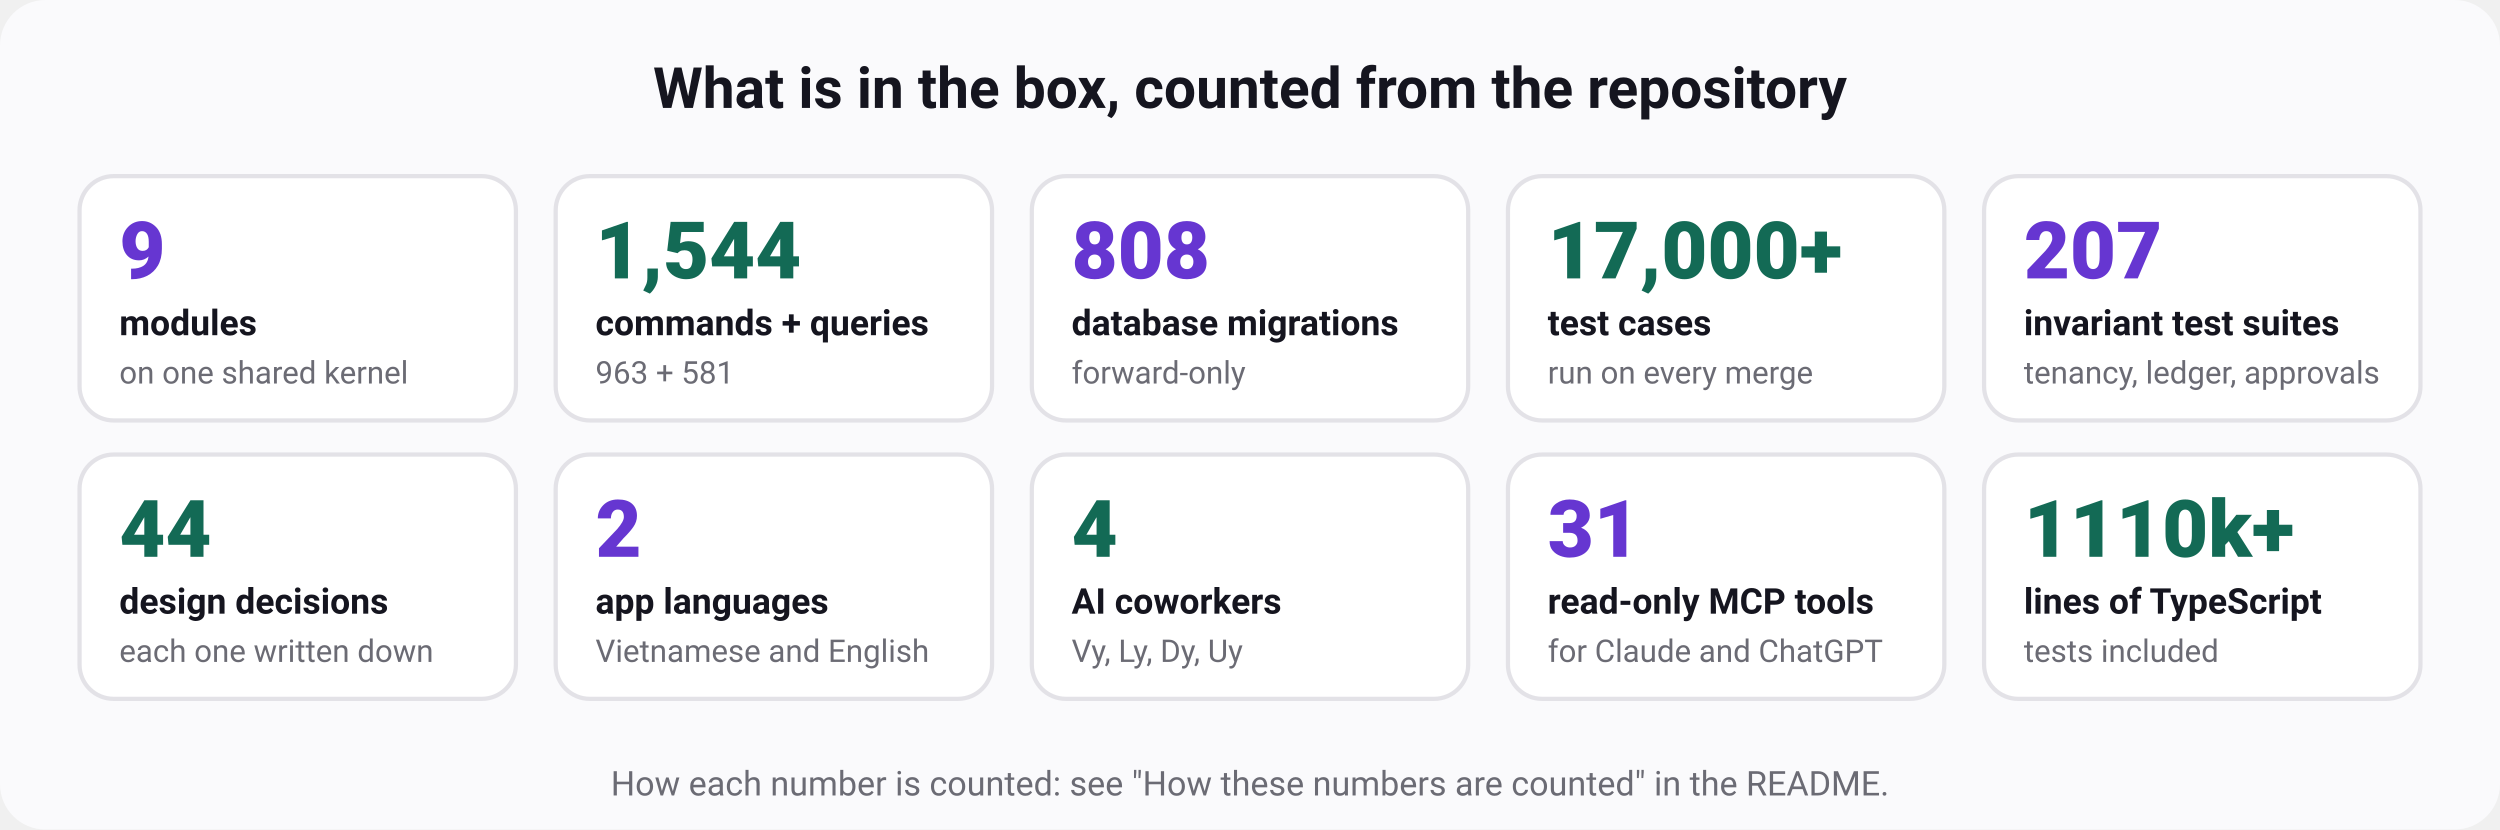
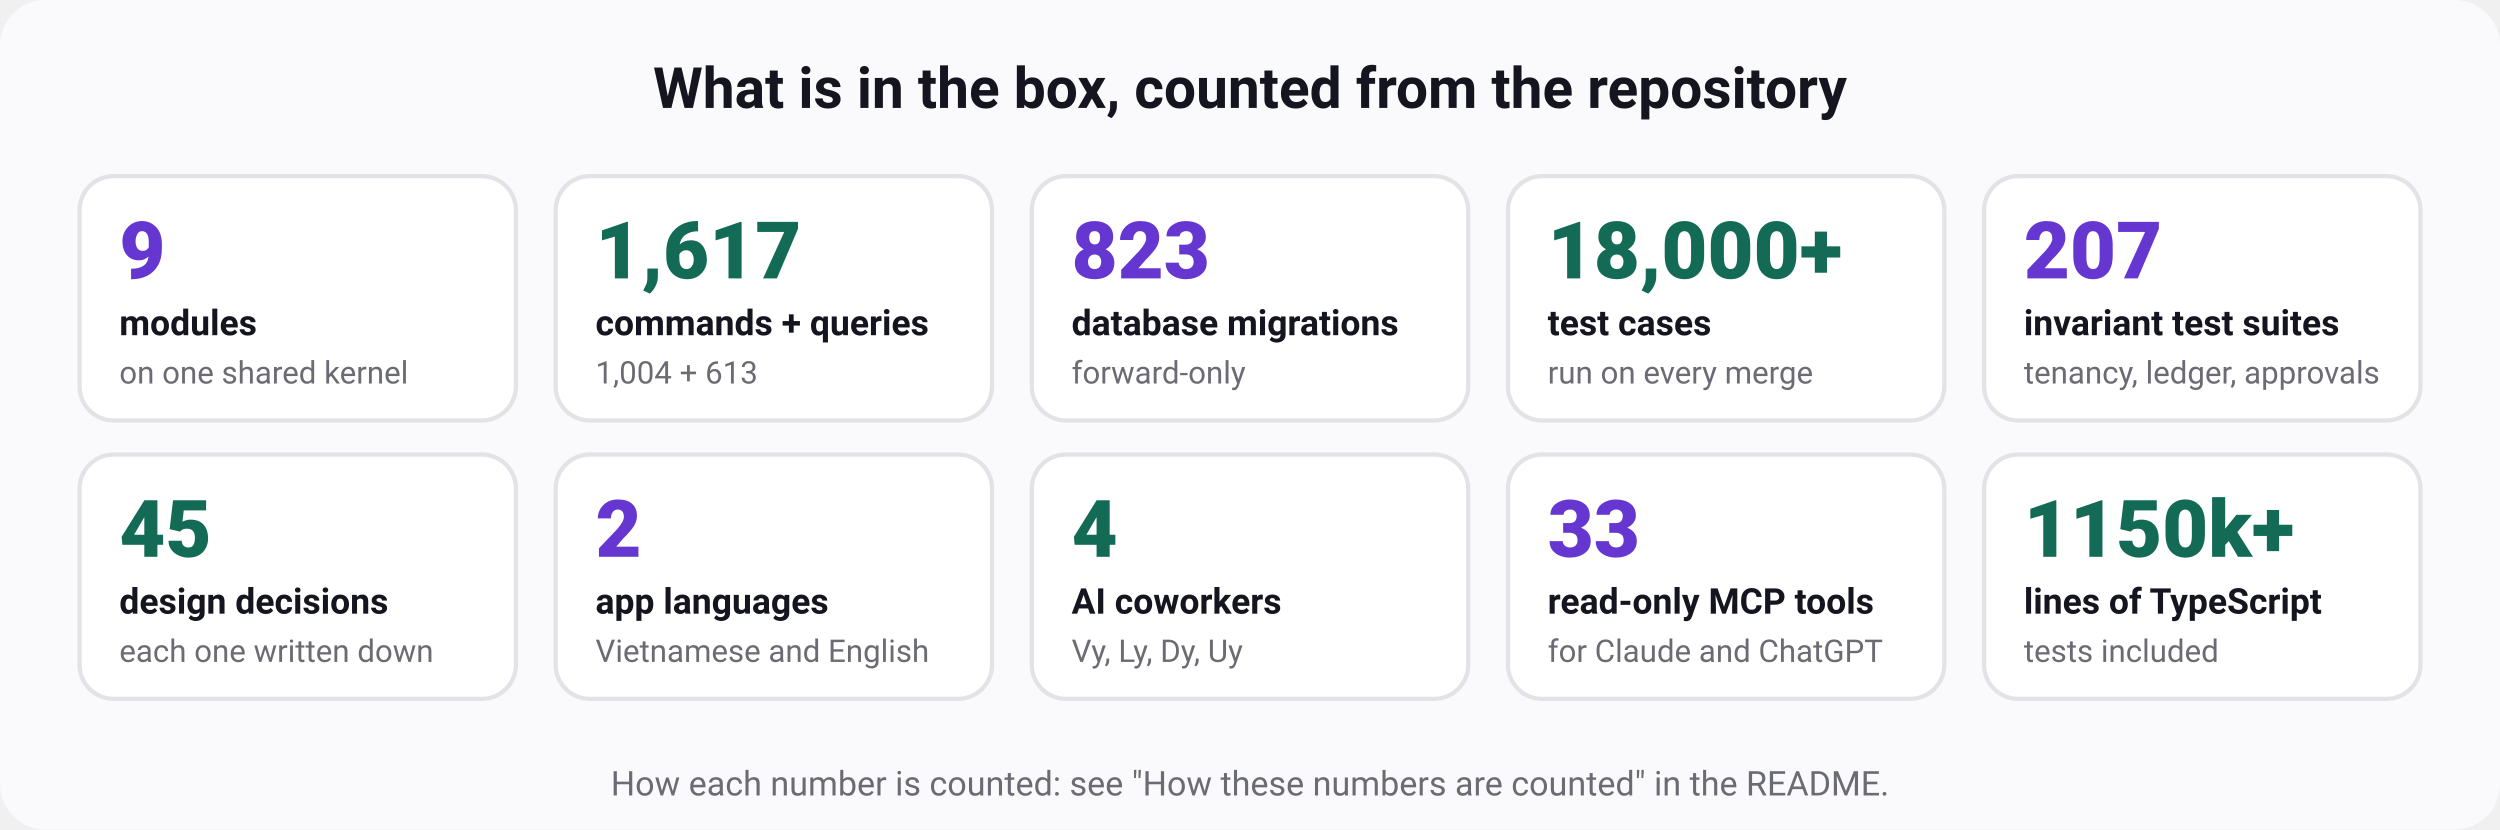
<svg xmlns="http://www.w3.org/2000/svg" width="880" height="292" viewBox="0 0 880 292" role="img" aria-labelledby="t d" font-family="ui-sans-serif, system-ui, -apple-system, 'Segoe UI', Roboto, 'Helvetica Neue', Arial, sans-serif">
  <rect width="880" height="292" rx="16" fill="#fafafc" />
  <text x="440" y="38" font-size="20" font-weight="700" fill="#15151f" text-anchor="middle">What is in the box, counted from the repository</text>
  <rect x="28" y="62" width="153.6" height="86" rx="12" fill="#ffffff" stroke="#e3e2e7" stroke-width="1.5" />
  <text x="42" y="98" font-size="28" font-weight="800" fill="#6636d1" text-anchor="start">9</text>
  <text x="42" y="118" font-size="12.5" font-weight="600" fill="#15151f" text-anchor="start">modules</text>
  <text x="42" y="135" font-size="11" font-weight="400" fill="#6b6b74" text-anchor="start">on one shared kernel</text>
  <rect x="195.6" y="62" width="153.6" height="86" rx="12" fill="#ffffff" stroke="#e3e2e7" stroke-width="1.5" />
-   <text x="209.6" y="98" font-size="28" font-weight="800" fill="#136a55" text-anchor="start">1,544</text>
+   <text x="209.6" y="98" font-size="28" font-weight="800" fill="#136a55" text-anchor="start">1,617</text>
  <text x="209.6" y="118" font-size="12.5" font-weight="600" fill="#15151f" text-anchor="start">commands + queries</text>
-   <text x="209.6" y="135" font-size="11" font-weight="400" fill="#6b6b74" text-anchor="start">963 + 581</text>
+   <text x="209.6" y="135" font-size="11" font-weight="400" fill="#6b6b74" text-anchor="start">1,004 + 613</text>
  <rect x="363.2" y="62" width="153.6" height="86" rx="12" fill="#ffffff" stroke="#e3e2e7" stroke-width="1.5" />
-   <text x="377.2" y="98" font-size="28" font-weight="800" fill="#6636d1" text-anchor="start">808</text>
+   <text x="377.2" y="98" font-size="28" font-weight="800" fill="#6636d1" text-anchor="start">823</text>
  <text x="377.2" y="118" font-size="12.5" font-weight="600" fill="#15151f" text-anchor="start">database migrations</text>
  <text x="377.2" y="135" font-size="11" font-weight="400" fill="#6b6b74" text-anchor="start">forward-only</text>
  <rect x="530.8" y="62" width="153.6" height="86" rx="12" fill="#ffffff" stroke="#e3e2e7" stroke-width="1.5" />
-   <text x="544.8" y="98" font-size="28" font-weight="800" fill="#136a55" text-anchor="start">17,000+</text>
+   <text x="544.8" y="98" font-size="28" font-weight="800" fill="#136a55" text-anchor="start">18,000+</text>
  <text x="544.8" y="118" font-size="12.5" font-weight="600" fill="#15151f" text-anchor="start">test cases</text>
  <text x="544.8" y="135" font-size="11" font-weight="400" fill="#6b6b74" text-anchor="start">run on every merge</text>
  <rect x="698.4" y="62" width="153.6" height="86" rx="12" fill="#ffffff" stroke="#e3e2e7" stroke-width="1.5" />
  <text x="712.4" y="98" font-size="28" font-weight="800" fill="#6636d1" text-anchor="start">207</text>
  <text x="712.4" y="118" font-size="12.5" font-weight="600" fill="#15151f" text-anchor="start">invariant test suites</text>
  <text x="712.4" y="135" font-size="11" font-weight="400" fill="#6b6b74" text-anchor="start">tenancy, ledger, approvals</text>
  <rect x="28" y="160" width="153.6" height="86" rx="12" fill="#ffffff" stroke="#e3e2e7" stroke-width="1.5" />
-   <text x="42" y="196" font-size="28" font-weight="800" fill="#136a55" text-anchor="start">44</text>
+   <text x="42" y="196" font-size="28" font-weight="800" fill="#136a55" text-anchor="start">45</text>
  <text x="42" y="216" font-size="12.5" font-weight="600" fill="#15151f" text-anchor="start">design decisions</text>
  <text x="42" y="233" font-size="11" font-weight="400" fill="#6b6b74" text-anchor="start">each one written down</text>
  <rect x="195.6" y="160" width="153.6" height="86" rx="12" fill="#ffffff" stroke="#e3e2e7" stroke-width="1.5" />
  <text x="209.6" y="196" font-size="28" font-weight="800" fill="#6636d1" text-anchor="start">2</text>
  <text x="209.6" y="216" font-size="12.5" font-weight="600" fill="#15151f" text-anchor="start">app languages</text>
  <text x="209.6" y="233" font-size="11" font-weight="400" fill="#6b6b74" text-anchor="start">Vietnamese and English</text>
  <rect x="363.2" y="160" width="153.6" height="86" rx="12" fill="#ffffff" stroke="#e3e2e7" stroke-width="1.5" />
  <text x="377.2" y="196" font-size="28" font-weight="800" fill="#136a55" text-anchor="start">4</text>
  <text x="377.2" y="216" font-size="12.5" font-weight="600" fill="#15151f" text-anchor="start">AI coworkers</text>
  <text x="377.2" y="233" font-size="11" font-weight="400" fill="#6b6b74" text-anchor="start">Vy, Ly, Dy, Uy</text>
  <rect x="530.8" y="160" width="153.6" height="86" rx="12" fill="#ffffff" stroke="#e3e2e7" stroke-width="1.5" />
-   <text x="544.8" y="196" font-size="28" font-weight="800" fill="#6636d1" text-anchor="start">31</text>
+   <text x="544.8" y="196" font-size="28" font-weight="800" fill="#6636d1" text-anchor="start">33</text>
  <text x="544.8" y="216" font-size="12.5" font-weight="600" fill="#15151f" text-anchor="start">read-only MCP tools</text>
  <text x="544.8" y="233" font-size="11" font-weight="400" fill="#6b6b74" text-anchor="start">for Claude and ChatGPT</text>
  <rect x="698.4" y="160" width="153.6" height="86" rx="12" fill="#ffffff" stroke="#e3e2e7" stroke-width="1.5" />
-   <text x="712.4" y="196" font-size="28" font-weight="800" fill="#136a55" text-anchor="start">1110k+</text>
+   <text x="712.4" y="196" font-size="28" font-weight="800" fill="#136a55" text-anchor="start">1150k+</text>
  <text x="712.4" y="216" font-size="12.5" font-weight="600" fill="#15151f" text-anchor="start">lines of TypeScript</text>
  <text x="712.4" y="233" font-size="11" font-weight="400" fill="#6b6b74" text-anchor="start">tests included</text>
  <text x="440" y="280" font-size="12" font-weight="400" fill="#6b6b74" text-anchor="middle">How each number is counted: see "How these numbers are counted" in the README.</text>
</svg>
